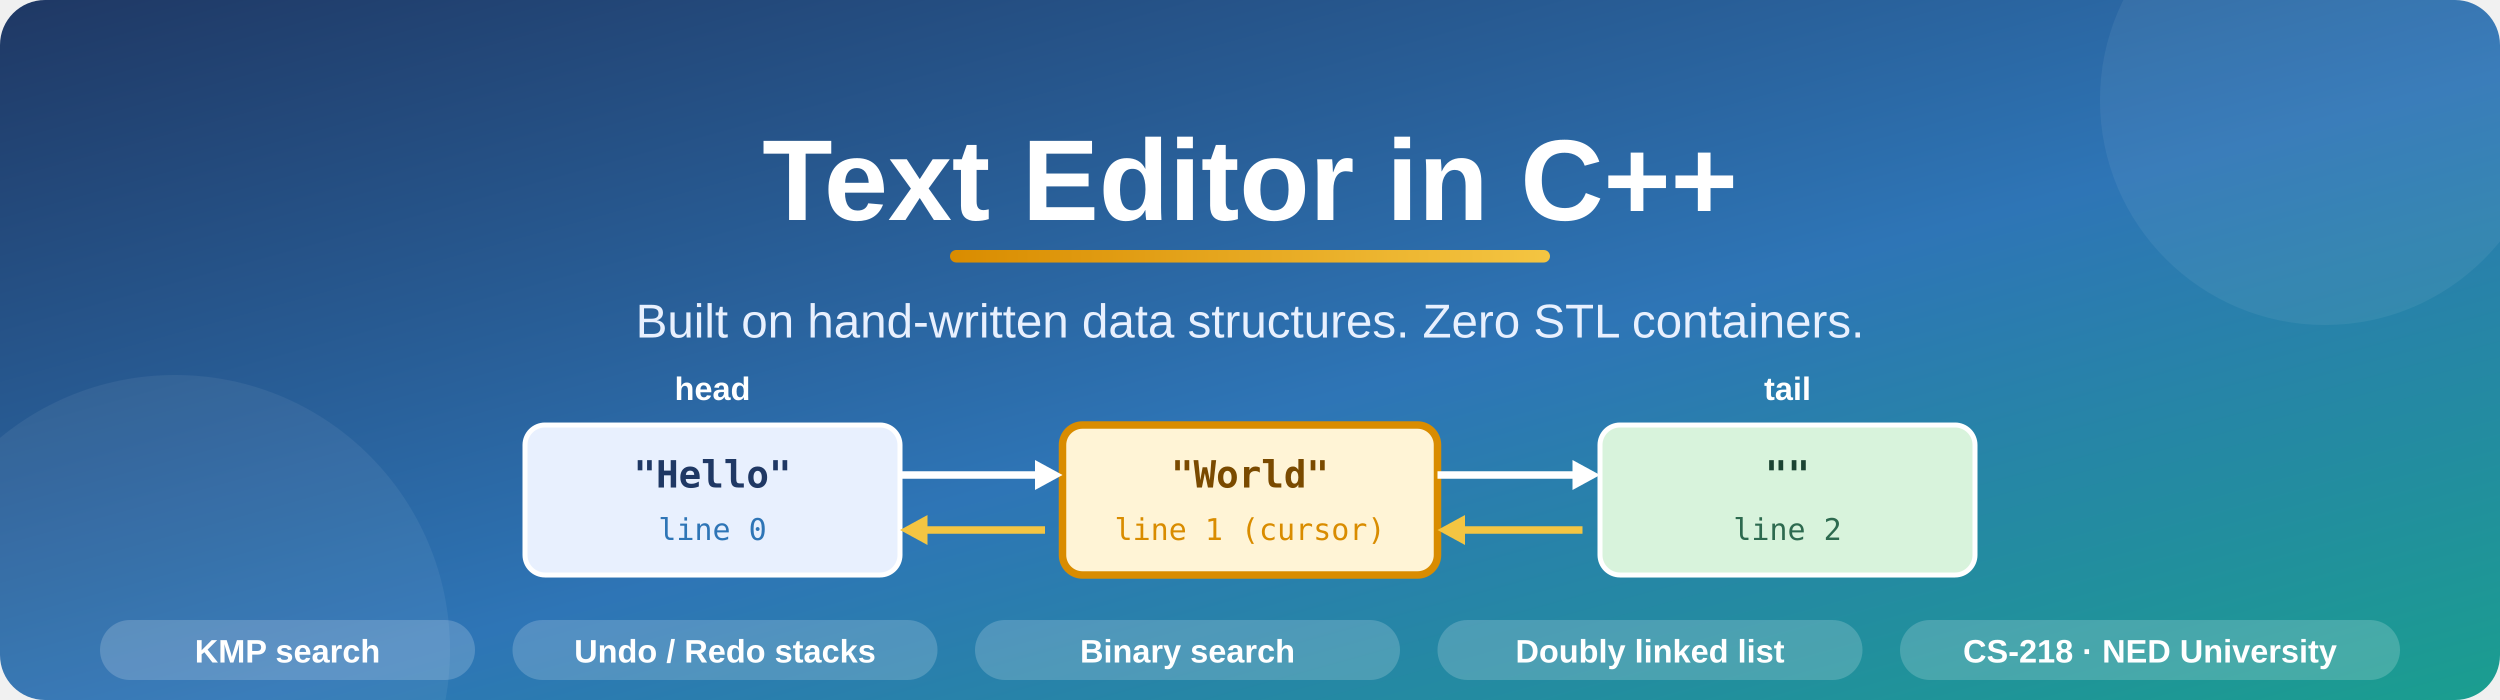
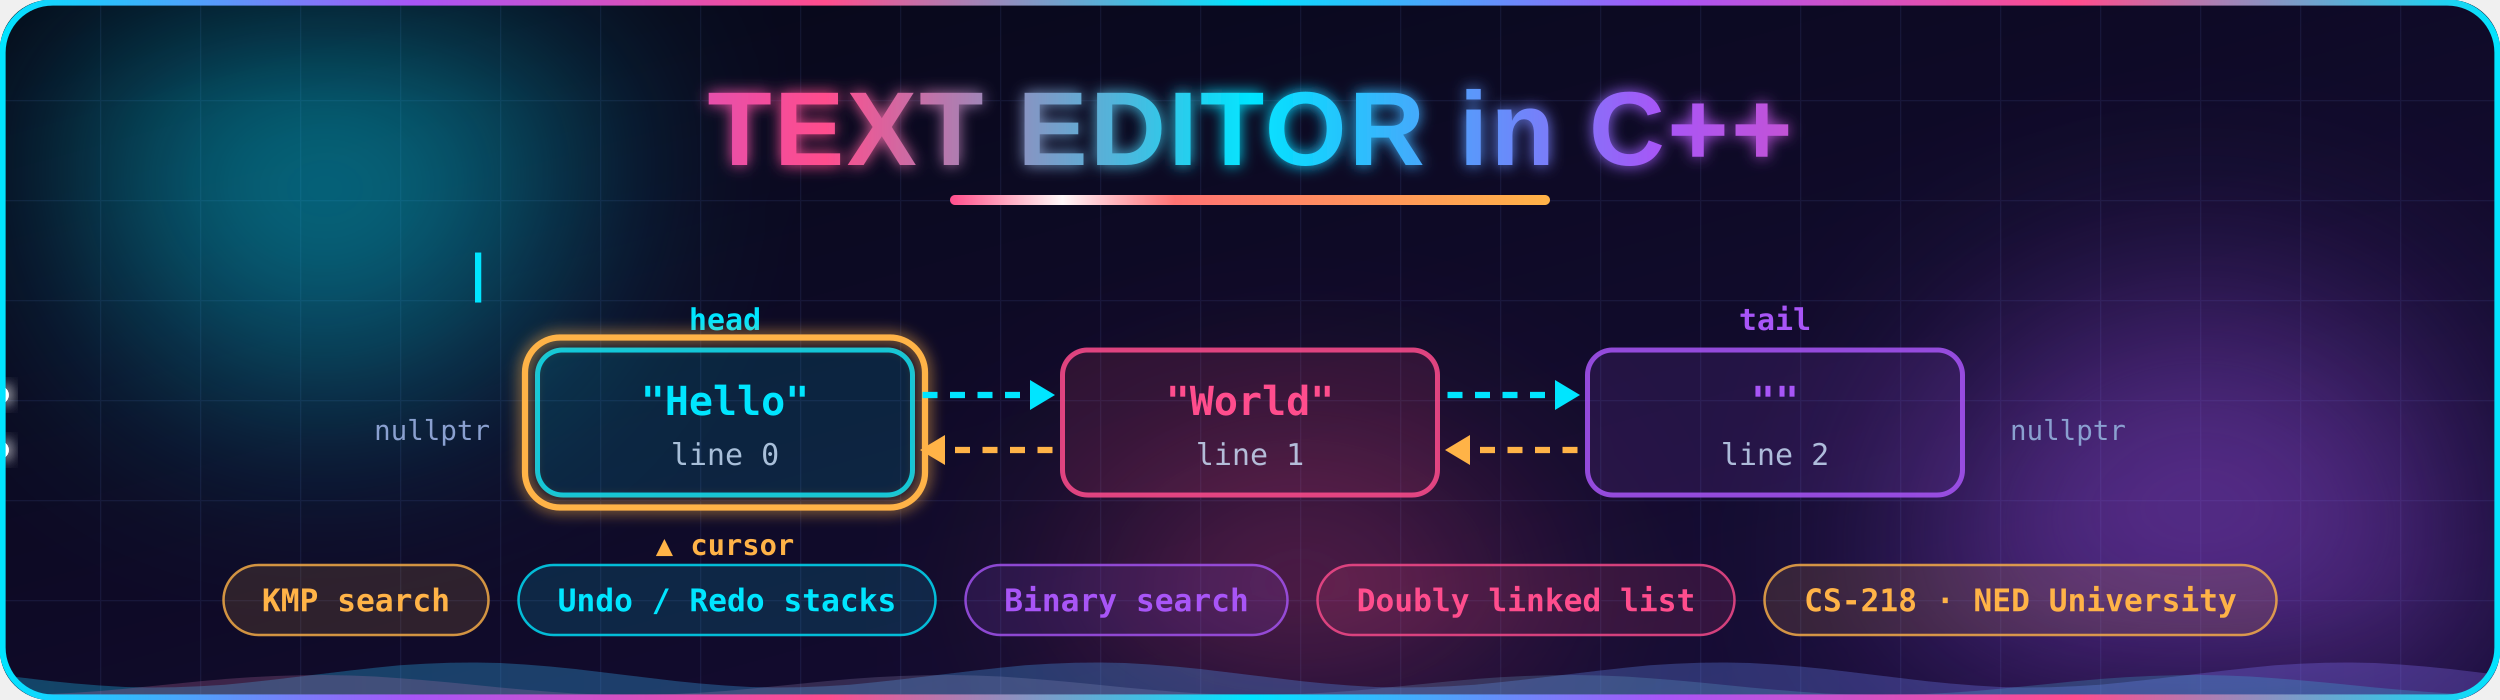
- <svg xmlns="http://www.w3.org/2000/svg" viewBox="0 0 1000 280" width="1000" height="280" role="img" aria-label="Text Editor in C++ banner">
+ <svg xmlns="http://www.w3.org/2000/svg" viewBox="0 0 1000 280" width="1000" height="280" role="img" aria-label="Text Editor in C++ animated banner" font-family="'Segoe UI','Helvetica Neue',Arial,sans-serif">
  <defs>
+     <filter id="glow" x="-50%" y="-50%" width="200%" height="200%">
+       <feGaussianBlur stdDeviation="3" result="b" />
+       <feMerge>
+         <feMergeNode in="b" />
+         <feMergeNode in="SourceGraphic" />
+       </feMerge>
+     </filter>
+     <filter id="blur" x="-50%" y="-50%" width="200%" height="200%">
+       <feGaussianBlur stdDeviation="45" />
+     </filter>
    <linearGradient id="bg" x1="0" y1="0" x2="1" y2="1">
-       <stop offset="0" stop-color="#1f3864" />
-       <stop offset="0.55" stop-color="#2e75b6" />
-       <stop offset="1" stop-color="#1a9e8f" />
+       <stop offset="0" stop-color="#050816">
+         <animate attributeName="stop-color" values="#050816;#0c1536;#050816" dur="9s" repeatCount="indefinite" />
+       </stop>
+       <stop offset="1" stop-color="#190d3a">
+         <animate attributeName="stop-color" values="#190d3a;#2d0f50;#190d3a" dur="9s" repeatCount="indefinite" />
+       </stop>
+     </linearGradient>
+     <pattern id="grid" width="40" height="40" patternUnits="userSpaceOnUse">
+       <path d="M40 0H0V40" fill="none" stroke="#7aa2ff" stroke-opacity=".09" />
+       <animateTransform attributeName="patternTransform" type="translate" from="0 0" to="40 40" dur="6s" repeatCount="indefinite" />
+     </pattern>
+     <linearGradient id="shine" gradientUnits="userSpaceOnUse" x1="0" y1="0" x2="500" y2="0" spreadMethod="repeat">
+       <stop offset="0" stop-color="#00e5ff" />
+       <stop offset=".33" stop-color="#a855f7" />
+       <stop offset=".66" stop-color="#ff4d8d" />
+       <stop offset="1" stop-color="#00e5ff" />
+       <animateTransform attributeName="gradientTransform" type="translate" from="0 0" to="500 0" dur="5s" repeatCount="indefinite" />
    </linearGradient>
    <linearGradient id="accent" x1="0" y1="0" x2="1" y2="0">
-       <stop offset="0" stop-color="#d98c00" />
-       <stop offset="1" stop-color="#f4c542" />
-     </linearGradient>
+       <stop offset="0" stop-color="#ff4d8d" />
+       <stop offset="1" stop-color="#ffb347" />
+     </linearGradient>
+     <linearGradient id="sweep" x1="0" y1="0" x2="1" y2="0">
+       <stop offset="0" stop-color="#fff" stop-opacity="0" />
+       <stop offset=".5" stop-color="#fff" stop-opacity=".95" />
+       <stop offset="1" stop-color="#fff" stop-opacity="0" />
+     </linearGradient>
+     <linearGradient id="wave1" x1="0" y1="0" x2="1" y2="0">
+       <stop offset="0" stop-color="#00e5ff" stop-opacity=".30" />
+       <stop offset="1" stop-color="#a855f7" stop-opacity=".30" />
+     </linearGradient>
+     <linearGradient id="wave2" x1="0" y1="0" x2="1" y2="0">
+       <stop offset="0" stop-color="#ff4d8d" stop-opacity=".25" />
+       <stop offset="1" stop-color="#00e5ff" stop-opacity=".25" />
+     </linearGradient>
+     <clipPath id="frame">
+       <rect width="1000" height="280" rx="20" />
+     </clipPath>
+     <clipPath id="typed">
+       <rect x="190" y="98" height="26" width="0">
+         <animate attributeName="width" values="0;0;620;620;620;0" keyTimes="0;.06;.40;.88;.98;1" dur="10s" repeatCount="indefinite" />
+       </rect>
+     </clipPath>
  </defs>
-   <rect width="1000" height="280" rx="18" fill="url(#bg)" />
-   <circle cx="930" cy="40" r="90" fill="#ffffff" opacity="0.06" />
-   <circle cx="70" cy="260" r="110" fill="#ffffff" opacity="0.06" />
-   <text x="500" y="88" text-anchor="middle" font-family="Segoe UI, Arial, sans-serif" font-size="46" font-weight="700" fill="#ffffff">Text Editor in C++</text>
-   <rect x="380" y="100" width="240" height="5" rx="2.5" fill="url(#accent)" />
-   <text x="500" y="135" text-anchor="middle" font-family="Segoe UI, Arial, sans-serif" font-size="19" fill="#e8f0fe">Built on hand-written data structures. Zero STL containers.</text>
-   <g font-family="Consolas, monospace" font-size="15" text-anchor="middle">
-     <rect x="210" y="170" width="150" height="60" rx="8" fill="#e8f0fe" stroke="#ffffff" stroke-width="2" />
-     <text x="285" y="195" fill="#1f3864" font-weight="700">"Hello"</text>
-     <text x="285" y="216" fill="#2e75b6" font-size="12">line 0</text>
-     <rect x="425" y="170" width="150" height="60" rx="8" fill="#fff4d6" stroke="#d98c00" stroke-width="3" />
-     <text x="500" y="195" fill="#7a4a00" font-weight="700">"World"</text>
-     <text x="500" y="216" fill="#d98c00" font-size="12">line 1  (cursor)</text>
-     <rect x="640" y="170" width="150" height="60" rx="8" fill="#d8f3dc" stroke="#ffffff" stroke-width="2" />
-     <text x="715" y="195" fill="#1b4332" font-weight="700">""</text>
-     <text x="715" y="216" fill="#2d6a4f" font-size="12">line 2</text>
-     <g stroke="#ffffff" stroke-width="3" fill="none">
-       <line x1="360" y1="190" x2="418" y2="190" />
-       <line x1="575" y1="190" x2="633" y2="190" />
-     </g>
-     <polygon points="425,190 414,184 414,196" fill="#ffffff" />
-     <polygon points="640,190 629,184 629,196" fill="#ffffff" />
-     <g stroke="#f4c542" stroke-width="3" fill="none">
-       <line x1="418" y1="212" x2="365" y2="212" />
-       <line x1="633" y1="212" x2="580" y2="212" />
-     </g>
-     <polygon points="360,212 371,206 371,218" fill="#f4c542" />
-     <polygon points="575,212 586,206 586,218" fill="#f4c542" />
+   <g clip-path="url(#frame)">
+     <rect width="1000" height="280" fill="url(#bg)" />
+     <rect width="1000" height="280" fill="url(#grid)" />
+     <circle cx="130" cy="60" r="95" fill="#00e5ff" opacity=".45" filter="url(#blur)">
+       <animate attributeName="cx" values="130;300;130" dur="11s" repeatCount="indefinite" />
+     </circle>
+     <circle cx="880" cy="230" r="110" fill="#a855f7" opacity=".45" filter="url(#blur)">
+       <animate attributeName="cx" values="880;690;880" dur="13s" repeatCount="indefinite" />
+     </circle>
+     <circle cx="520" cy="280" r="90" fill="#ff4d8d" opacity=".40" filter="url(#blur)">
+       <animate attributeName="cx" values="520;720;520" dur="9s" repeatCount="indefinite" />
+     </circle>
+     <text x="60" y="230" font-size="14" font-family="'Cascadia Code','Fira Code',Consolas,'DejaVu Sans Mono',monospace" fill="#00e5ff" opacity="0">{ }<animateTransform attributeName="transform" type="translate" values="0 0;0 -60" dur="8s" begin="-0s" repeatCount="indefinite" />
+       <animate attributeName="opacity" values="0;.7;0" dur="8s" begin="-0s" repeatCount="indefinite" />
+     </text>
+     <text x="150" y="120" font-size="14" font-family="'Cascadia Code','Fira Code',Consolas,'DejaVu Sans Mono',monospace" fill="#ff4d8d" opacity="0">-&gt;<animateTransform attributeName="transform" type="translate" values="0 0;0 -60" dur="8s" begin="-2s" repeatCount="indefinite" />
+       <animate attributeName="opacity" values="0;.7;0" dur="8s" begin="-2s" repeatCount="indefinite" />
+     </text>
+     <text x="880" y="90" font-size="14" font-family="'Cascadia Code','Fira Code',Consolas,'DejaVu Sans Mono',monospace" fill="#a855f7" opacity="0">nullptr<animateTransform attributeName="transform" type="translate" values="0 0;0 -60" dur="8s" begin="-1s" repeatCount="indefinite" />
+       <animate attributeName="opacity" values="0;.7;0" dur="8s" begin="-1s" repeatCount="indefinite" />
+     </text>
+     <text x="930" y="210" font-size="14" font-family="'Cascadia Code','Fira Code',Consolas,'DejaVu Sans Mono',monospace" fill="#ffb347" opacity="0">O(log n)<animateTransform attributeName="transform" type="translate" values="0 0;0 -60" dur="8s" begin="-3s" repeatCount="indefinite" />
+       <animate attributeName="opacity" values="0;.7;0" dur="8s" begin="-3s" repeatCount="indefinite" />
+     </text>
+     <text x="40" y="110" font-size="14" font-family="'Cascadia Code','Fira Code',Consolas,'DejaVu Sans Mono',monospace" fill="#ffb347" opacity="0">KMP<animateTransform attributeName="transform" type="translate" values="0 0;0 -60" dur="8s" begin="-4s" repeatCount="indefinite" />
+       <animate attributeName="opacity" values="0;.7;0" dur="8s" begin="-4s" repeatCount="indefinite" />
+     </text>
+     <text x="820" y="140" font-size="14" font-family="'Cascadia Code','Fira Code',Consolas,'DejaVu Sans Mono',monospace" fill="#00e5ff" opacity="0">new[]<animateTransform attributeName="transform" type="translate" values="0 0;0 -60" dur="8s" begin="-5s" repeatCount="indefinite" />
+       <animate attributeName="opacity" values="0;.7;0" dur="8s" begin="-5s" repeatCount="indefinite" />
+     </text>
+     <text x="110" y="190" font-size="14" font-family="'Cascadia Code','Fira Code',Consolas,'DejaVu Sans Mono',monospace" fill="#a855f7" opacity="0">Ctrl+Z<animateTransform attributeName="transform" type="translate" values="0 0;0 -60" dur="8s" begin="-6s" repeatCount="indefinite" />
+       <animate attributeName="opacity" values="0;.7;0" dur="8s" begin="-6s" repeatCount="indefinite" />
+     </text>
+     <text x="900" y="40" font-size="14" font-family="'Cascadia Code','Fira Code',Consolas,'DejaVu Sans Mono',monospace" fill="#ff4d8d" opacity="0">lps[]<animateTransform attributeName="transform" type="translate" values="0 0;0 -60" dur="8s" begin="-7s" repeatCount="indefinite" />
+       <animate attributeName="opacity" values="0;.7;0" dur="8s" begin="-7s" repeatCount="indefinite" />
+     </text>
+     <text x="30" y="40" font-size="14" font-family="'Cascadia Code','Fira Code',Consolas,'DejaVu Sans Mono',monospace" fill="#00e5ff" opacity="0">delete[]<animateTransform attributeName="transform" type="translate" values="0 0;0 -60" dur="8s" begin="-2.5s" repeatCount="indefinite" />
+       <animate attributeName="opacity" values="0;.7;0" dur="8s" begin="-2.5s" repeatCount="indefinite" />
+     </text>
+     <text x="500" y="66" text-anchor="middle" font-size="42" font-weight="800" fill="url(#shine)" filter="url(#glow)" letter-spacing="1">TEXT EDITOR in C++</text>
+     <rect x="380" y="78" width="240" height="4" rx="2" fill="url(#accent)" />
+     <rect x="380" y="78" width="90" height="4" rx="2" fill="url(#sweep)">
+       <animate attributeName="x" from="290" to="620" dur="2.8s" repeatCount="indefinite" />
+     </rect>
+     <g clip-path="url(#typed)">
+       <text x="500" y="117" text-anchor="middle" font-size="16.5" font-family="'Cascadia Code','Fira Code',Consolas,'DejaVu Sans Mono',monospace" fill="#cfe6ff">Built on hand-written data structures. Zero STL containers.</text>
+     </g>
+     <rect x="190" y="101" width="2.5" height="20" fill="#00e5ff">
+       <animate attributeName="x" values="190;190;810;810;810;190" keyTimes="0;.06;.40;.88;.98;1" dur="10s" repeatCount="indefinite" />
+       <animate attributeName="opacity" values="1;0;1" dur=".9s" repeatCount="indefinite" />
+     </rect>
+     <text x="290" y="132" text-anchor="middle" font-size="12" font-weight="700" font-family="'Cascadia Code','Fira Code',Consolas,'DejaVu Sans Mono',monospace" fill="#00e5ff">head</text>
+     <text x="710" y="132" text-anchor="middle" font-size="12" font-weight="700" font-family="'Cascadia Code','Fira Code',Consolas,'DejaVu Sans Mono',monospace" fill="#a855f7">tail</text>
+     <g>
+       <rect x="215" y="140" width="150" height="58" rx="10" fill="#00e5ff" fill-opacity=".12" stroke="#00e5ff" stroke-opacity=".85" stroke-width="2" />
+       <text x="290.0" y="166" text-anchor="middle" font-size="16" font-weight="700" font-family="'Cascadia Code','Fira Code',Consolas,'DejaVu Sans Mono',monospace" fill="#00e5ff">"Hello"</text>
+       <text x="290.0" y="186" text-anchor="middle" font-size="12" font-family="'Cascadia Code','Fira Code',Consolas,'DejaVu Sans Mono',monospace" fill="#cfe6ff" opacity=".8">line 0</text>
+       <animateTransform attributeName="transform" type="translate" values="0 0;0 -4;0 0" dur="3.4s" begin="0.0s" repeatCount="indefinite" />
+     </g>
+     <g>
+       <rect x="425" y="140" width="150" height="58" rx="10" fill="#ff4d8d" fill-opacity=".12" stroke="#ff4d8d" stroke-opacity=".85" stroke-width="2" />
+       <text x="500.0" y="166" text-anchor="middle" font-size="16" font-weight="700" font-family="'Cascadia Code','Fira Code',Consolas,'DejaVu Sans Mono',monospace" fill="#ff4d8d">"World"</text>
+       <text x="500.0" y="186" text-anchor="middle" font-size="12" font-family="'Cascadia Code','Fira Code',Consolas,'DejaVu Sans Mono',monospace" fill="#cfe6ff" opacity=".8">line 1</text>
+       <animateTransform attributeName="transform" type="translate" values="0 0;0 -4;0 0" dur="3.4s" begin="0.5s" repeatCount="indefinite" />
+     </g>
+     <g>
+       <rect x="635" y="140" width="150" height="58" rx="10" fill="#a855f7" fill-opacity=".12" stroke="#a855f7" stroke-opacity=".85" stroke-width="2" />
+       <text x="710.0" y="166" text-anchor="middle" font-size="16" font-weight="700" font-family="'Cascadia Code','Fira Code',Consolas,'DejaVu Sans Mono',monospace" fill="#a855f7">""</text>
+       <text x="710.0" y="186" text-anchor="middle" font-size="12" font-family="'Cascadia Code','Fira Code',Consolas,'DejaVu Sans Mono',monospace" fill="#cfe6ff" opacity=".8">line 2</text>
+       <animateTransform attributeName="transform" type="translate" values="0 0;0 -4;0 0" dur="3.4s" begin="1.0s" repeatCount="indefinite" />
+     </g>
+     <rect x="210" y="135" width="160" height="68" rx="14" fill="none" stroke="#ffb347" stroke-width="2.5" filter="url(#glow)">
+       <animate attributeName="x" values="210;210;420;420;630;630;210" keyTimes="0;.2;.3;.55;.65;.9;1" dur="9s" repeatCount="indefinite" />
+       <animate attributeName="stroke-opacity" values="1;.4;1" dur="1.2s" repeatCount="indefinite" />
+     </rect>
+     <text x="290" y="222" text-anchor="middle" font-size="11.5" font-weight="700" font-family="'Cascadia Code','Fira Code',Consolas,'DejaVu Sans Mono',monospace" fill="#ffb347">▲ cursor<animate attributeName="x" values="290;290;500;500;710;710;290" keyTimes="0;.2;.3;.55;.65;.9;1" dur="9s" repeatCount="indefinite" />
+     </text>
+     <line x1="369" y1="158" x2="413" y2="158" stroke="#00e5ff" stroke-width="2.5" stroke-dasharray="6 5">
+       <animate attributeName="stroke-dashoffset" from="22" to="0" dur=".9s" repeatCount="indefinite" />
+     </line>
+     <polygon points="422,158 412,152 412,164" fill="#00e5ff" />
+     <line x1="421" y1="180" x2="377" y2="180" stroke="#ffb347" stroke-width="2.5" stroke-dasharray="6 5">
+       <animate attributeName="stroke-dashoffset" from="0" to="22" dur=".9s" repeatCount="indefinite" />
+     </line>
+     <polygon points="368,180 378,174 378,186" fill="#ffb347" />
+     <circle r="3.5" cy="158" fill="#fff" filter="url(#glow)">
+       <animate attributeName="cx" values="365;425" dur="1.6s" repeatCount="indefinite" />
+       <animate attributeName="opacity" values="0;1;1;0" dur="1.6s" repeatCount="indefinite" />
+     </circle>
+     <circle r="3.5" cy="180" fill="#fff" filter="url(#glow)">
+       <animate attributeName="cx" values="425;365" dur="1.6s" begin=".8s" repeatCount="indefinite" />
+       <animate attributeName="opacity" values="0;1;1;0" dur="1.6s" begin=".8s" repeatCount="indefinite" />
+     </circle>
+     <line x1="579" y1="158" x2="623" y2="158" stroke="#00e5ff" stroke-width="2.5" stroke-dasharray="6 5">
+       <animate attributeName="stroke-dashoffset" from="22" to="0" dur=".9s" repeatCount="indefinite" />
+     </line>
+     <polygon points="632,158 622,152 622,164" fill="#00e5ff" />
+     <line x1="631" y1="180" x2="587" y2="180" stroke="#ffb347" stroke-width="2.5" stroke-dasharray="6 5">
+       <animate attributeName="stroke-dashoffset" from="0" to="22" dur=".9s" repeatCount="indefinite" />
+     </line>
+     <polygon points="578,180 588,174 588,186" fill="#ffb347" />
+     <circle r="3.5" cy="158" fill="#fff" filter="url(#glow)">
+       <animate attributeName="cx" values="575;635" dur="1.6s" repeatCount="indefinite" />
+       <animate attributeName="opacity" values="0;1;1;0" dur="1.6s" repeatCount="indefinite" />
+     </circle>
+     <circle r="3.5" cy="180" fill="#fff" filter="url(#glow)">
+       <animate attributeName="cx" values="635;575" dur="1.6s" begin=".8s" repeatCount="indefinite" />
+       <animate attributeName="opacity" values="0;1;1;0" dur="1.6s" begin=".8s" repeatCount="indefinite" />
+     </circle>
+     <text x="196" y="176" text-anchor="end" font-size="11" font-family="'Cascadia Code','Fira Code',Consolas,'DejaVu Sans Mono',monospace" fill="#8aa0d0">nullptr</text>
+     <text x="804" y="176" font-size="11" font-family="'Cascadia Code','Fira Code',Consolas,'DejaVu Sans Mono',monospace" fill="#8aa0d0">nullptr</text>
+     <g>
+       <rect x="89.4" y="226" width="106.0" height="28" rx="14" fill="#ffb347" fill-opacity=".13" stroke="#ffb347" stroke-opacity=".8" />
+       <text x="142.4" y="244.5" font-size="12.5" font-weight="600" text-anchor="middle" font-family="'Cascadia Code','Fira Code',Consolas,'DejaVu Sans Mono',monospace" fill="#ffb347">KMP search</text>
+       <animateTransform attributeName="transform" type="translate" values="0 0;0 -4;0 0" dur="3s" begin="0.0s" repeatCount="indefinite" />
+     </g>
+     <g>
+       <rect x="207.4" y="226" width="166.8" height="28" rx="14" fill="#00e5ff" fill-opacity=".13" stroke="#00e5ff" stroke-opacity=".8" />
+       <text x="290.8" y="244.5" font-size="12.5" font-weight="600" text-anchor="middle" font-family="'Cascadia Code','Fira Code',Consolas,'DejaVu Sans Mono',monospace" fill="#00e5ff">Undo / Redo stacks</text>
+       <animateTransform attributeName="transform" type="translate" values="0 0;0 -4;0 0" dur="3s" begin="0.45s" repeatCount="indefinite" />
+     </g>
+     <g>
+       <rect x="386.2" y="226" width="128.8" height="28" rx="14" fill="#a855f7" fill-opacity=".13" stroke="#a855f7" stroke-opacity=".8" />
+       <text x="450.6" y="244.5" font-size="12.5" font-weight="600" text-anchor="middle" font-family="'Cascadia Code','Fira Code',Consolas,'DejaVu Sans Mono',monospace" fill="#a855f7">Binary search</text>
+       <animateTransform attributeName="transform" type="translate" values="0 0;0 -4;0 0" dur="3s" begin="0.9s" repeatCount="indefinite" />
+     </g>
+     <g>
+       <rect x="527.0" y="226" width="166.8" height="28" rx="14" fill="#ff4d8d" fill-opacity=".13" stroke="#ff4d8d" stroke-opacity=".8" />
+       <text x="610.4" y="244.5" font-size="12.5" font-weight="600" text-anchor="middle" font-family="'Cascadia Code','Fira Code',Consolas,'DejaVu Sans Mono',monospace" fill="#ff4d8d">Doubly linked list</text>
+       <animateTransform attributeName="transform" type="translate" values="0 0;0 -4;0 0" dur="3s" begin="1.35s" repeatCount="indefinite" />
+     </g>
+     <g>
+       <rect x="705.8" y="226" width="204.8" height="28" rx="14" fill="#ffb347" fill-opacity=".13" stroke="#ffb347" stroke-opacity=".8" />
+       <text x="808.2" y="244.5" font-size="12.5" font-weight="600" text-anchor="middle" font-family="'Cascadia Code','Fira Code',Consolas,'DejaVu Sans Mono',monospace" fill="#ffb347">CS-218 · NED University</text>
+       <animateTransform attributeName="transform" type="translate" values="0 0;0 -4;0 0" dur="3s" begin="1.8s" repeatCount="indefinite" />
+     </g>
+     <polygon points="-250,270.0 -240,271.2 -230,272.4 -220,273.4 -210,274.2 -200,274.8 -190,275.0 -180,274.9 -170,274.5 -160,273.9 -150,272.9 -140,271.8 -130,270.6 -120,269.4 -110,268.2 -100,267.1 -90,266.1 -80,265.5 -70,265.1 -60,265.0 -50,265.2 -40,265.8 -30,266.6 -20,267.6 -10,268.8 0,270.0 10,271.2 20,272.4 30,273.4 40,274.2 50,274.8 60,275.0 70,274.9 80,274.5 90,273.9 100,272.9 110,271.8 120,270.6 130,269.4 140,268.2 150,267.1 160,266.1 170,265.5 180,265.1 190,265.0 200,265.2 210,265.8 220,266.6 230,267.6 240,268.8 250,270.0 260,271.2 270,272.4 280,273.4 290,274.2 300,274.8 310,275.0 320,274.9 330,274.5 340,273.9 350,272.9 360,271.8 370,270.6 380,269.4 390,268.2 400,267.1 410,266.1 420,265.5 430,265.1 440,265.0 450,265.2 460,265.8 470,266.6 480,267.6 490,268.8 500,270.0 510,271.2 520,272.4 530,273.4 540,274.2 550,274.8 560,275.0 570,274.9 580,274.5 590,273.9 600,272.9 610,271.8 620,270.6 630,269.4 640,268.2 650,267.1 660,266.1 670,265.5 680,265.1 690,265.0 700,265.2 710,265.8 720,266.6 730,267.6 740,268.8 750,270.0 760,271.2 770,272.4 780,273.4 790,274.2 800,274.8 810,275.0 820,274.9 830,274.5 840,273.9 850,272.9 860,271.8 870,270.6 880,269.4 890,268.2 900,267.1 910,266.1 920,265.5 930,265.1 940,265.0 950,265.2 960,265.8 970,266.6 980,267.6 990,268.8 1000,270.0 1010,271.2 1020,272.4 1030,273.4 1040,274.2 1050,274.8 1060,275.0 1070,274.9 1080,274.5 1090,273.9 1100,272.9 1110,271.8 1120,270.6 1130,269.4 1140,268.2 1150,267.1 1160,266.1 1170,265.5 1180,265.1 1190,265.0 1200,265.2 1210,265.8 1220,266.6 1230,267.6 1240,268.8 1250,270.0 1250,300 -250,300" fill="url(#wave1)">
+       <animateTransform attributeName="transform" type="translate" from="0 0" to="250 0" dur="6s" repeatCount="indefinite" />
+     </polygon>
+     <polygon points="-250,278.0 -240,277.9 -230,277.6 -220,277.1 -210,276.4 -200,275.5 -190,274.5 -180,273.5 -170,272.5 -160,271.6 -150,270.9 -140,270.4 -130,270.1 -120,270.0 -110,270.2 -100,270.6 -90,271.3 -80,272.1 -70,273.0 -60,274.0 -50,275.0 -40,275.9 -30,276.7 -20,277.4 -10,277.8 0,278.0 10,277.9 20,277.6 30,277.1 40,276.4 50,275.5 60,274.5 70,273.5 80,272.5 90,271.6 100,270.9 110,270.4 120,270.1 130,270.0 140,270.2 150,270.6 160,271.3 170,272.1 180,273.0 190,274.0 200,275.0 210,275.9 220,276.7 230,277.4 240,277.8 250,278.0 260,277.9 270,277.6 280,277.1 290,276.4 300,275.5 310,274.5 320,273.5 330,272.5 340,271.6 350,270.9 360,270.4 370,270.1 380,270.0 390,270.2 400,270.6 410,271.3 420,272.1 430,273.0 440,274.0 450,275.0 460,275.9 470,276.7 480,277.4 490,277.8 500,278.0 510,277.9 520,277.6 530,277.1 540,276.4 550,275.5 560,274.5 570,273.5 580,272.5 590,271.6 600,270.9 610,270.4 620,270.1 630,270.0 640,270.2 650,270.6 660,271.3 670,272.1 680,273.0 690,274.0 700,275.0 710,275.9 720,276.7 730,277.4 740,277.8 750,278.0 760,277.9 770,277.6 780,277.1 790,276.4 800,275.5 810,274.5 820,273.5 830,272.5 840,271.6 850,270.9 860,270.4 870,270.1 880,270.0 890,270.2 900,270.6 910,271.3 920,272.1 930,273.0 940,274.0 950,275.0 960,275.9 970,276.7 980,277.4 990,277.8 1000,278.0 1010,277.9 1020,277.6 1030,277.1 1040,276.4 1050,275.5 1060,274.5 1070,273.5 1080,272.5 1090,271.6 1100,270.9 1110,270.4 1120,270.1 1130,270.0 1140,270.2 1150,270.6 1160,271.3 1170,272.1 1180,273.0 1190,274.0 1200,275.0 1210,275.9 1220,276.7 1230,277.4 1240,277.8 1250,278.0 1250,300 -250,300" fill="url(#wave2)">
+       <animateTransform attributeName="transform" type="translate" from="0 0" to="250 0" dur="4s" repeatCount="indefinite" />
+     </polygon>
  </g>
-   <g font-family="Segoe UI, Arial, sans-serif" font-size="13" font-weight="700" text-anchor="middle">
-     <text x="285" y="160" fill="#ffffff">head</text>
-     <text x="715" y="160" fill="#ffffff">tail</text>
-   </g>
-   <g font-family="Segoe UI, Arial, sans-serif" font-size="13" font-weight="600" text-anchor="middle">
-     <rect x="40" y="248" width="150" height="24" rx="12" fill="#ffffff" opacity="0.18" />
-     <text x="115" y="265" fill="#ffffff">KMP search</text>
-     <rect x="205" y="248" width="170" height="24" rx="12" fill="#ffffff" opacity="0.18" />
-     <text x="290" y="265" fill="#ffffff">Undo / Redo stacks</text>
-     <rect x="390" y="248" width="170" height="24" rx="12" fill="#ffffff" opacity="0.18" />
-     <text x="475" y="265" fill="#ffffff">Binary search</text>
-     <rect x="575" y="248" width="170" height="24" rx="12" fill="#ffffff" opacity="0.18" />
-     <text x="660" y="265" fill="#ffffff">Doubly linked list</text>
-     <rect x="760" y="248" width="200" height="24" rx="12" fill="#ffffff" opacity="0.18" />
-     <text x="860" y="265" fill="#ffffff">CS-218 · NED University</text>
-   </g>
+   <rect x="1" y="1" width="998" height="278" rx="20" fill="none" stroke="url(#shine)" stroke-width="2.5" />
</svg>
